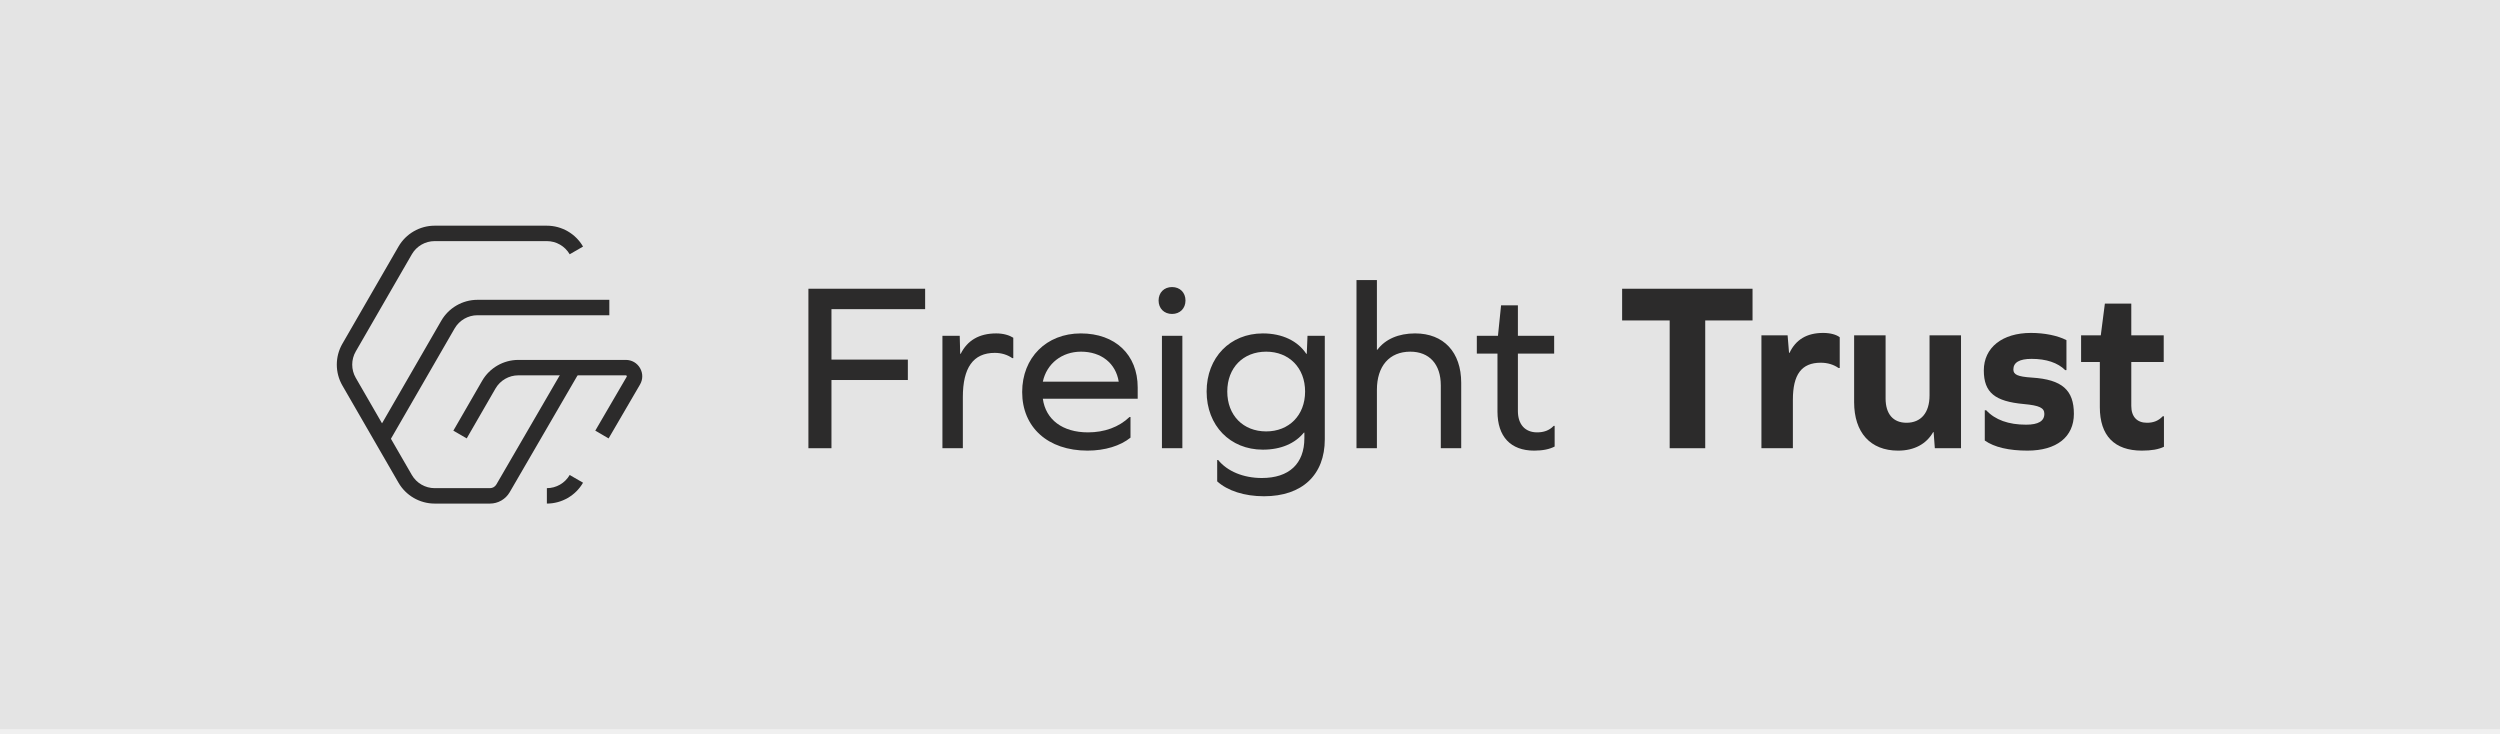
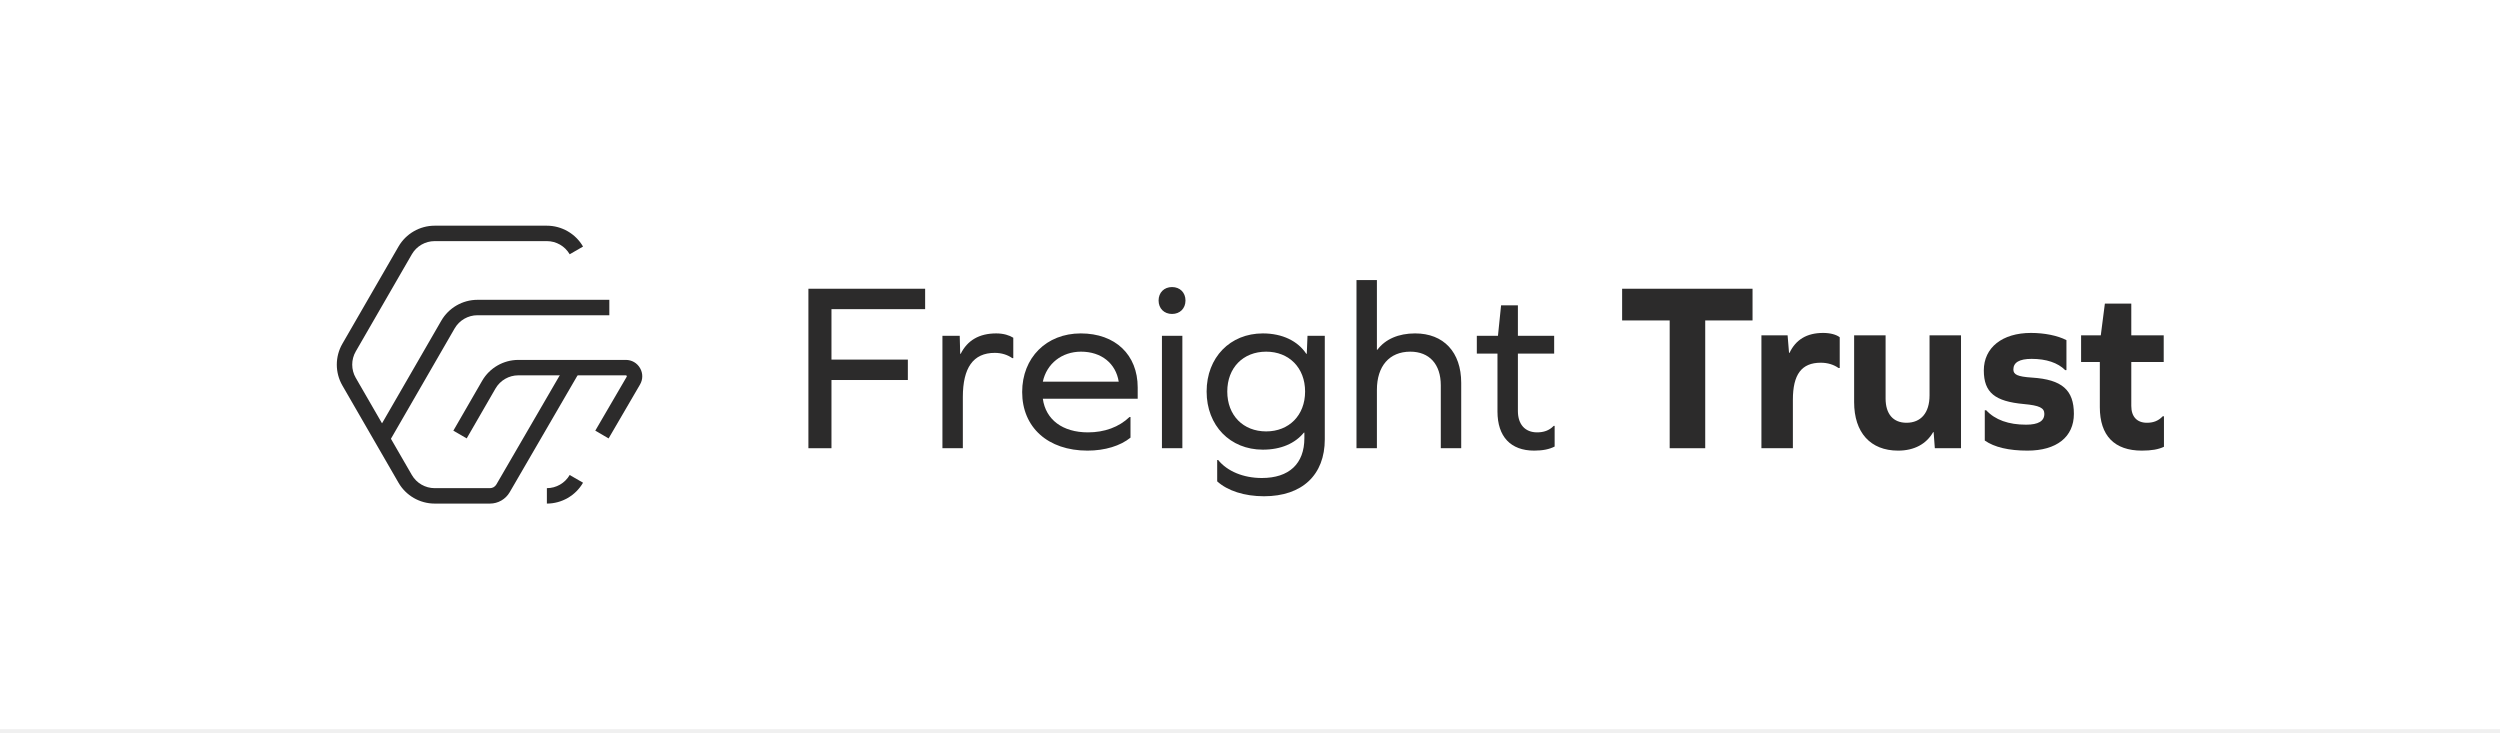
- <svg xmlns="http://www.w3.org/2000/svg" width="433" height="127" viewBox="0 0 433 127" fill="none">
-   <rect width="433" height="126.292" fill="#E4E4E4" />
-   <path d="M94.719 87.22V84.549C96.343 84.549 97.857 83.675 98.669 82.269L100.982 83.604C99.695 85.834 97.295 87.22 94.719 87.22Z" fill="#2C2B2B" />
-   <path d="M67.324 76.661L65.01 75.326L76.431 55.545C77.719 53.314 80.119 51.928 82.694 51.928H105.536V54.599H82.694C81.07 54.599 79.557 55.473 78.745 56.88L67.324 76.661Z" fill="#2C2B2B" />
-   <path d="M105.41 75.934L103.103 74.589L108.542 65.257C108.555 65.234 108.59 65.174 108.543 65.091C108.495 65.008 108.425 65.008 108.4 65.008H89.771C88.147 65.008 86.633 65.882 85.821 67.288L80.832 75.93L78.519 74.594L83.508 65.952C84.796 63.722 87.196 62.337 89.771 62.337H108.4C109.427 62.337 110.346 62.869 110.859 63.761C111.371 64.652 111.368 65.714 110.85 66.602L105.41 75.934Z" fill="#2C2B2B" />
-   <path d="M84.864 87.22H75.281C72.706 87.22 70.307 85.834 69.019 83.604L59.3 66.771C58.013 64.54 58.013 61.769 59.3 59.539L69.019 42.705C70.307 40.475 72.706 39.09 75.281 39.09H94.72C97.295 39.09 99.695 40.475 100.982 42.705L98.669 44.041C97.857 42.635 96.344 41.761 94.72 41.761H75.281C73.658 41.761 72.144 42.635 71.332 44.041L61.613 60.875C60.802 62.281 60.802 64.029 61.613 65.435L71.332 82.269C72.144 83.675 73.658 84.549 75.281 84.549H84.864C85.317 84.549 85.739 84.306 85.967 83.915L98.111 63.002L100.42 64.343L88.276 85.256C87.573 86.468 86.265 87.22 84.864 87.22Z" fill="#2C2B2B" />
-   <path d="M157.239 62.282V65.818H144.01V77.632H140.017V50.009H160.234V53.545H144.01V62.282H157.239Z" fill="#2C2B2B" />
-   <path d="M175.501 58.496V62.032H175.334C174.503 61.45 173.463 61.117 172.298 61.117C168.554 61.117 166.765 63.696 166.765 68.771V77.632H163.229V58.163H166.224L166.308 61.283H166.391C167.555 58.954 169.594 57.747 172.547 57.747C173.837 57.747 174.836 58.08 175.501 58.496Z" fill="#2C2B2B" />
-   <path d="M180.618 66.109H193.763C193.264 62.947 190.767 60.909 187.232 60.909C183.904 60.909 181.283 62.989 180.618 66.109ZM180.618 69.062C181.116 72.681 184.029 74.887 188.438 74.887C191.309 74.887 193.805 73.971 195.635 72.224H195.801V75.802C194.054 77.216 191.392 78.047 188.355 78.047C181.491 78.047 177.04 74.013 177.04 67.898C177.04 61.949 181.241 57.747 187.19 57.747C193.18 57.747 197.049 61.449 197.049 67.107V69.062H180.618Z" fill="#2C2B2B" />
-   <path d="M201.249 58.163H204.785V77.632H201.249V58.163ZM205.327 52.048C205.327 53.42 204.37 54.377 202.997 54.377C201.624 54.377 200.667 53.42 200.667 52.048C200.667 50.675 201.624 49.718 202.997 49.718C204.37 49.718 205.327 50.675 205.327 52.048Z" fill="#2C2B2B" />
-   <path d="M226.043 67.814C226.043 63.696 223.255 60.909 219.303 60.909C215.31 60.909 212.564 63.696 212.564 67.814C212.564 71.932 215.31 74.72 219.303 74.72C223.255 74.72 226.043 71.932 226.043 67.814ZM229.454 76.092C229.454 82.249 225.543 85.952 218.929 85.952C215.518 85.952 212.606 84.995 210.817 83.372V79.67H210.983C212.564 81.625 215.352 82.79 218.554 82.79C223.255 82.79 225.918 80.336 225.918 75.885V74.928H225.834C224.295 76.8 221.883 77.881 218.721 77.881C213.063 77.881 208.987 73.721 208.987 67.814C208.987 61.907 213.063 57.747 218.721 57.747C222.132 57.747 224.794 59.078 226.25 61.283H226.334L226.459 58.163H229.454V76.092Z" fill="#2C2B2B" />
-   <path d="M253.082 66.316V77.631H249.546V66.733C249.546 63.071 247.549 60.909 244.262 60.909C240.643 60.909 238.48 63.404 238.48 67.522V77.631H234.944V48.511H238.48V60.576H238.563C239.935 58.745 242.224 57.746 245.094 57.746C250.044 57.746 253.082 60.991 253.082 66.316Z" fill="#2C2B2B" />
-   <path d="M269.264 77.34C268.39 77.798 267.225 78.048 265.728 78.048C261.651 78.048 259.362 75.635 259.362 71.267V61.242H255.785V58.163H259.446L259.987 52.88H262.899V58.163H269.18V61.242H262.899V71.184C262.899 73.513 264.147 74.886 266.227 74.886C267.309 74.886 268.307 74.595 269.097 73.763H269.264V77.34Z" fill="#2C2B2B" />
-   <path d="M295.345 77.632H289.188V55.501H280.952V50.01H303.54V55.501H295.345V77.632Z" fill="#2C2B2B" />
-   <path d="M318.64 58.412V63.737H318.432C317.6 63.155 316.56 62.823 315.353 62.823C312.025 62.823 310.527 64.861 310.527 69.229V77.632H305.078V58.08H309.613L309.862 61.117H309.945C311.027 58.828 312.941 57.663 315.769 57.663C317.018 57.663 318.058 57.955 318.64 58.412Z" fill="#2C2B2B" />
-   <path d="M335.112 77.632L334.905 74.844H334.821C333.656 76.883 331.576 78.048 328.748 78.048C323.963 78.048 321.134 74.928 321.134 69.644V58.079H326.585V69.021C326.585 71.725 327.916 73.222 330.203 73.222C332.699 73.222 334.197 71.517 334.197 68.479V58.079H339.647V77.632H335.112Z" fill="#2C2B2B" />
-   <path d="M357.908 58.912V64.112H357.7C356.41 62.822 354.413 62.156 351.876 62.156C349.755 62.156 348.715 62.781 348.715 63.987C348.715 64.86 349.38 65.235 351.96 65.401C357.159 65.734 359.197 67.565 359.197 71.683C359.197 75.676 356.202 78.047 351.169 78.047C347.924 78.047 345.428 77.465 343.764 76.301V71.058H344.013C345.553 72.723 347.882 73.555 350.919 73.555C353.041 73.555 354.081 72.931 354.081 71.683C354.081 70.643 353.248 70.227 350.504 69.978C345.553 69.52 343.597 68.022 343.597 64.154C343.597 60.201 346.801 57.663 351.751 57.663C354.122 57.663 356.369 58.121 357.908 58.912Z" fill="#2C2B2B" />
-   <path d="M374.797 77.382C373.841 77.84 372.634 78.047 370.97 78.047C366.227 78.047 363.69 75.469 363.69 70.518V62.698H360.445V58.08H363.856L364.563 52.589H369.139V58.08H374.756V62.698H369.139V70.31C369.139 72.182 370.138 73.223 371.843 73.223C372.842 73.223 373.757 72.972 374.589 72.099H374.797V77.382Z" fill="#2C2B2B" />
+ <svg xmlns="http://www.w3.org/2000/svg" width="560" height="164" viewBox="0 0 560 164" fill="none">
+   <rect width="560" height="163.333" fill="white" />
+   <path d="M122.501 112.802V109.347C124.601 109.347 126.559 108.217 127.608 106.399L130.6 108.126C128.936 111.01 125.832 112.802 122.501 112.802Z" fill="#2C2B2B" />
+   <path d="M87.07 99.147L84.078 97.419L98.849 71.836C100.514 68.951 103.618 67.159 106.948 67.159H136.49V70.613H106.948C104.848 70.613 102.891 71.744 101.841 73.563L87.07 99.147Z" fill="#2C2B2B" />
+   <path d="M136.327 98.206L133.343 96.466L140.378 84.397C140.395 84.368 140.44 84.29 140.379 84.182C140.317 84.074 140.227 84.074 140.193 84.074H116.101C114.001 84.074 112.043 85.205 110.993 87.024L104.54 98.2L101.549 96.473L108.002 85.296C109.667 82.412 112.771 80.62 116.101 80.62H140.193C141.522 80.62 142.711 81.309 143.374 82.462C144.037 83.615 144.033 84.988 143.363 86.137L136.327 98.206Z" fill="#2C2B2B" />
+   <path d="M109.755 112.802H97.362C94.031 112.802 90.928 111.01 89.263 108.126L76.694 86.355C75.028 83.47 75.028 79.886 76.694 77.002L89.263 55.23C90.928 52.346 94.031 50.556 97.362 50.556H122.502C125.831 50.556 128.935 52.346 130.6 55.23L127.609 56.958C126.558 55.139 124.602 54.01 122.502 54.01H97.362C95.262 54.01 93.304 55.139 92.254 56.958L79.684 78.73C78.635 80.549 78.635 82.808 79.684 84.627L92.254 106.399C93.304 108.217 95.262 109.347 97.362 109.347H109.755C110.34 109.347 110.887 109.033 111.181 108.527L126.887 81.48L129.874 83.215L114.168 110.262C113.258 111.829 111.567 112.802 109.755 112.802Z" fill="#2C2B2B" />
+   <path d="M203.358 80.549V85.122H186.249V100.402H181.084V64.677H207.231V69.25H186.249V80.549H203.358Z" fill="#2C2B2B" />
+   <path d="M226.976 75.653V80.226H226.76C225.685 79.473 224.34 79.043 222.833 79.043C217.991 79.043 215.677 82.378 215.677 88.941V100.402H211.104V75.222H214.978L215.086 79.257H215.194C216.7 76.245 219.336 74.684 223.156 74.684C224.824 74.684 226.115 75.115 226.976 75.653Z" fill="#2C2B2B" />
+   <path d="M233.593 85.499H250.594C249.948 81.409 246.72 78.773 242.148 78.773C237.843 78.773 234.454 81.463 233.593 85.499ZM233.593 89.318C234.238 93.999 238.005 96.851 243.707 96.851C247.42 96.851 250.648 95.667 253.016 93.407H253.231V98.034C250.971 99.864 247.528 100.939 243.6 100.939C234.723 100.939 228.966 95.721 228.966 87.812C228.966 80.118 234.4 74.684 242.094 74.684C249.84 74.684 254.844 79.472 254.844 86.79V89.318H233.593Z" fill="#2C2B2B" />
+   <path d="M260.276 75.222H264.849V100.401H260.276V75.222ZM265.549 67.314C265.549 69.089 264.312 70.326 262.537 70.326C260.761 70.326 259.523 69.089 259.523 67.314C259.523 65.538 260.761 64.3 262.537 64.3C264.312 64.3 265.549 65.538 265.549 67.314Z" fill="#2C2B2B" />
+   <path d="M292.342 87.704C292.342 82.378 288.737 78.773 283.625 78.773C278.461 78.773 274.909 82.378 274.909 87.704C274.909 93.03 278.461 96.635 283.625 96.635C288.737 96.635 292.342 93.03 292.342 87.704ZM296.753 98.41C296.753 106.373 291.696 111.162 283.141 111.162C278.73 111.162 274.964 109.924 272.65 107.826V103.038H272.865C274.909 105.566 278.515 107.073 282.657 107.073C288.737 107.073 292.18 103.899 292.18 98.142V96.905H292.072C290.082 99.325 286.962 100.724 282.872 100.724C275.555 100.724 270.283 95.344 270.283 87.704C270.283 80.064 275.555 74.684 282.872 74.684C287.284 74.684 290.727 76.406 292.61 79.257H292.718L292.88 75.222H296.753V98.41Z" fill="#2C2B2B" />
+   <path d="M327.311 85.767V100.401H322.738V86.305C322.738 81.57 320.156 78.773 315.905 78.773C311.225 78.773 308.427 82.001 308.427 87.327V100.401H303.853V62.74H308.427V78.343H308.535C310.309 75.975 313.269 74.683 316.981 74.683C323.383 74.683 327.311 78.88 327.311 85.767Z" fill="#2C2B2B" />
+   <path d="M348.239 100.025C347.11 100.617 345.603 100.939 343.666 100.939C338.394 100.939 335.434 97.819 335.434 92.17V79.204H330.808V75.222H335.542L336.242 68.39H340.008V75.222H348.132V79.204H340.008V92.062C340.008 95.075 341.622 96.85 344.312 96.85C345.711 96.85 347.002 96.474 348.024 95.398H348.239V100.025Z" fill="#2C2B2B" />
+   <path d="M381.97 100.401H374.008V71.779H363.356V64.677H392.569V71.779H381.97V100.401Z" fill="#2C2B2B" />
+   <path d="M412.098 75.545V82.432H411.829C410.753 81.679 409.408 81.249 407.847 81.249C403.543 81.249 401.606 83.885 401.606 89.534V100.402H394.558V75.115H400.423L400.745 79.043H400.853C402.252 76.083 404.727 74.576 408.385 74.576C410 74.576 411.345 74.954 412.098 75.545Z" fill="#2C2B2B" />
+   <path d="M433.401 100.401L433.133 96.797H433.025C431.518 99.433 428.828 100.94 425.171 100.94C418.983 100.94 415.324 96.904 415.324 90.071V75.114H422.373V89.265C422.373 92.761 424.094 94.699 427.053 94.699C430.281 94.699 432.218 92.493 432.218 88.565V75.114H439.266V100.401H433.401Z" fill="#2C2B2B" />
+   <path d="M462.883 76.191V82.916H462.615C460.946 81.248 458.364 80.387 455.083 80.387C452.339 80.387 450.994 81.195 450.994 82.754C450.994 83.884 451.854 84.369 455.19 84.584C461.915 85.014 464.551 87.382 464.551 92.708C464.551 97.872 460.677 100.939 454.168 100.939C449.971 100.939 446.743 100.186 444.591 98.68V91.9H444.913C446.904 94.053 449.917 95.129 453.844 95.129C456.588 95.129 457.933 94.321 457.933 92.708C457.933 91.363 456.857 90.825 453.307 90.502C446.904 89.91 444.375 87.973 444.375 82.97C444.375 77.859 448.518 74.576 454.921 74.576C457.987 74.576 460.893 75.168 462.883 76.191Z" fill="#2C2B2B" />
+   <path d="M484.726 100.078C483.489 100.67 481.928 100.939 479.777 100.939C473.642 100.939 470.361 97.604 470.361 91.201V81.087H466.164V75.115H470.576L471.491 68.013H477.409V75.115H484.672V81.087H477.409V90.933C477.409 93.353 478.7 94.699 480.906 94.699C482.198 94.699 483.381 94.376 484.457 93.246H484.726V100.078Z" fill="#2C2B2B" />
</svg>
